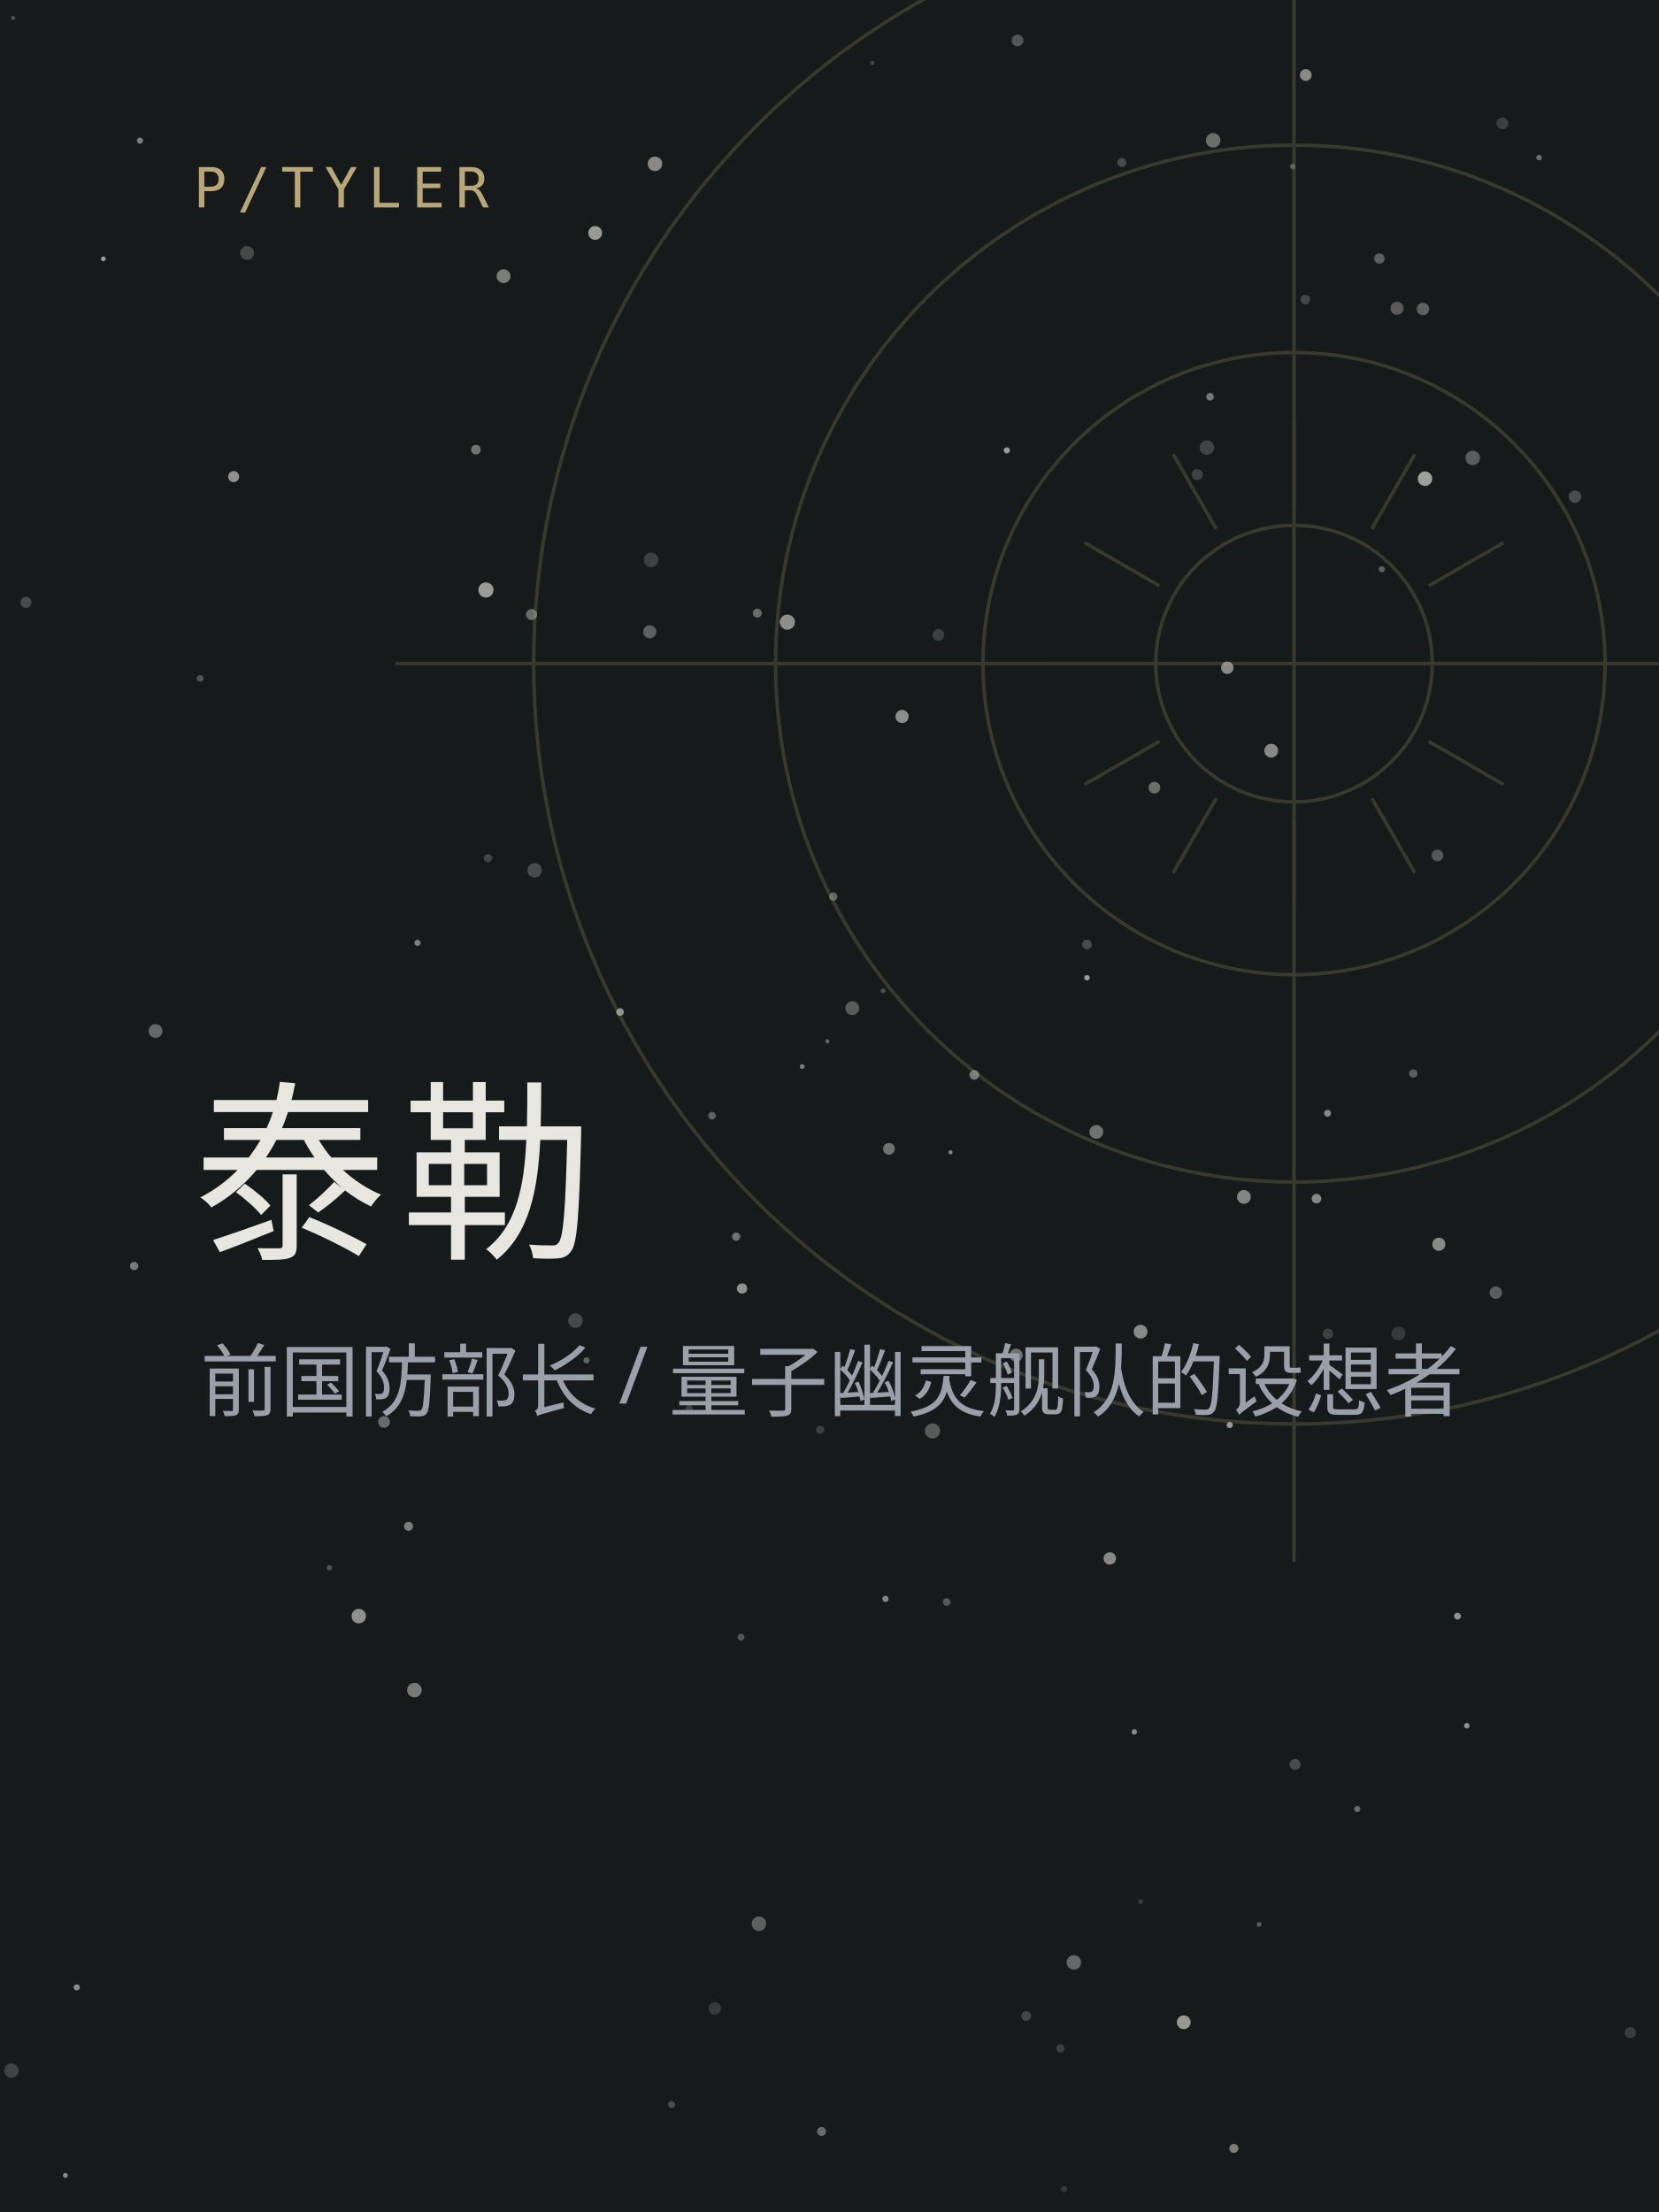
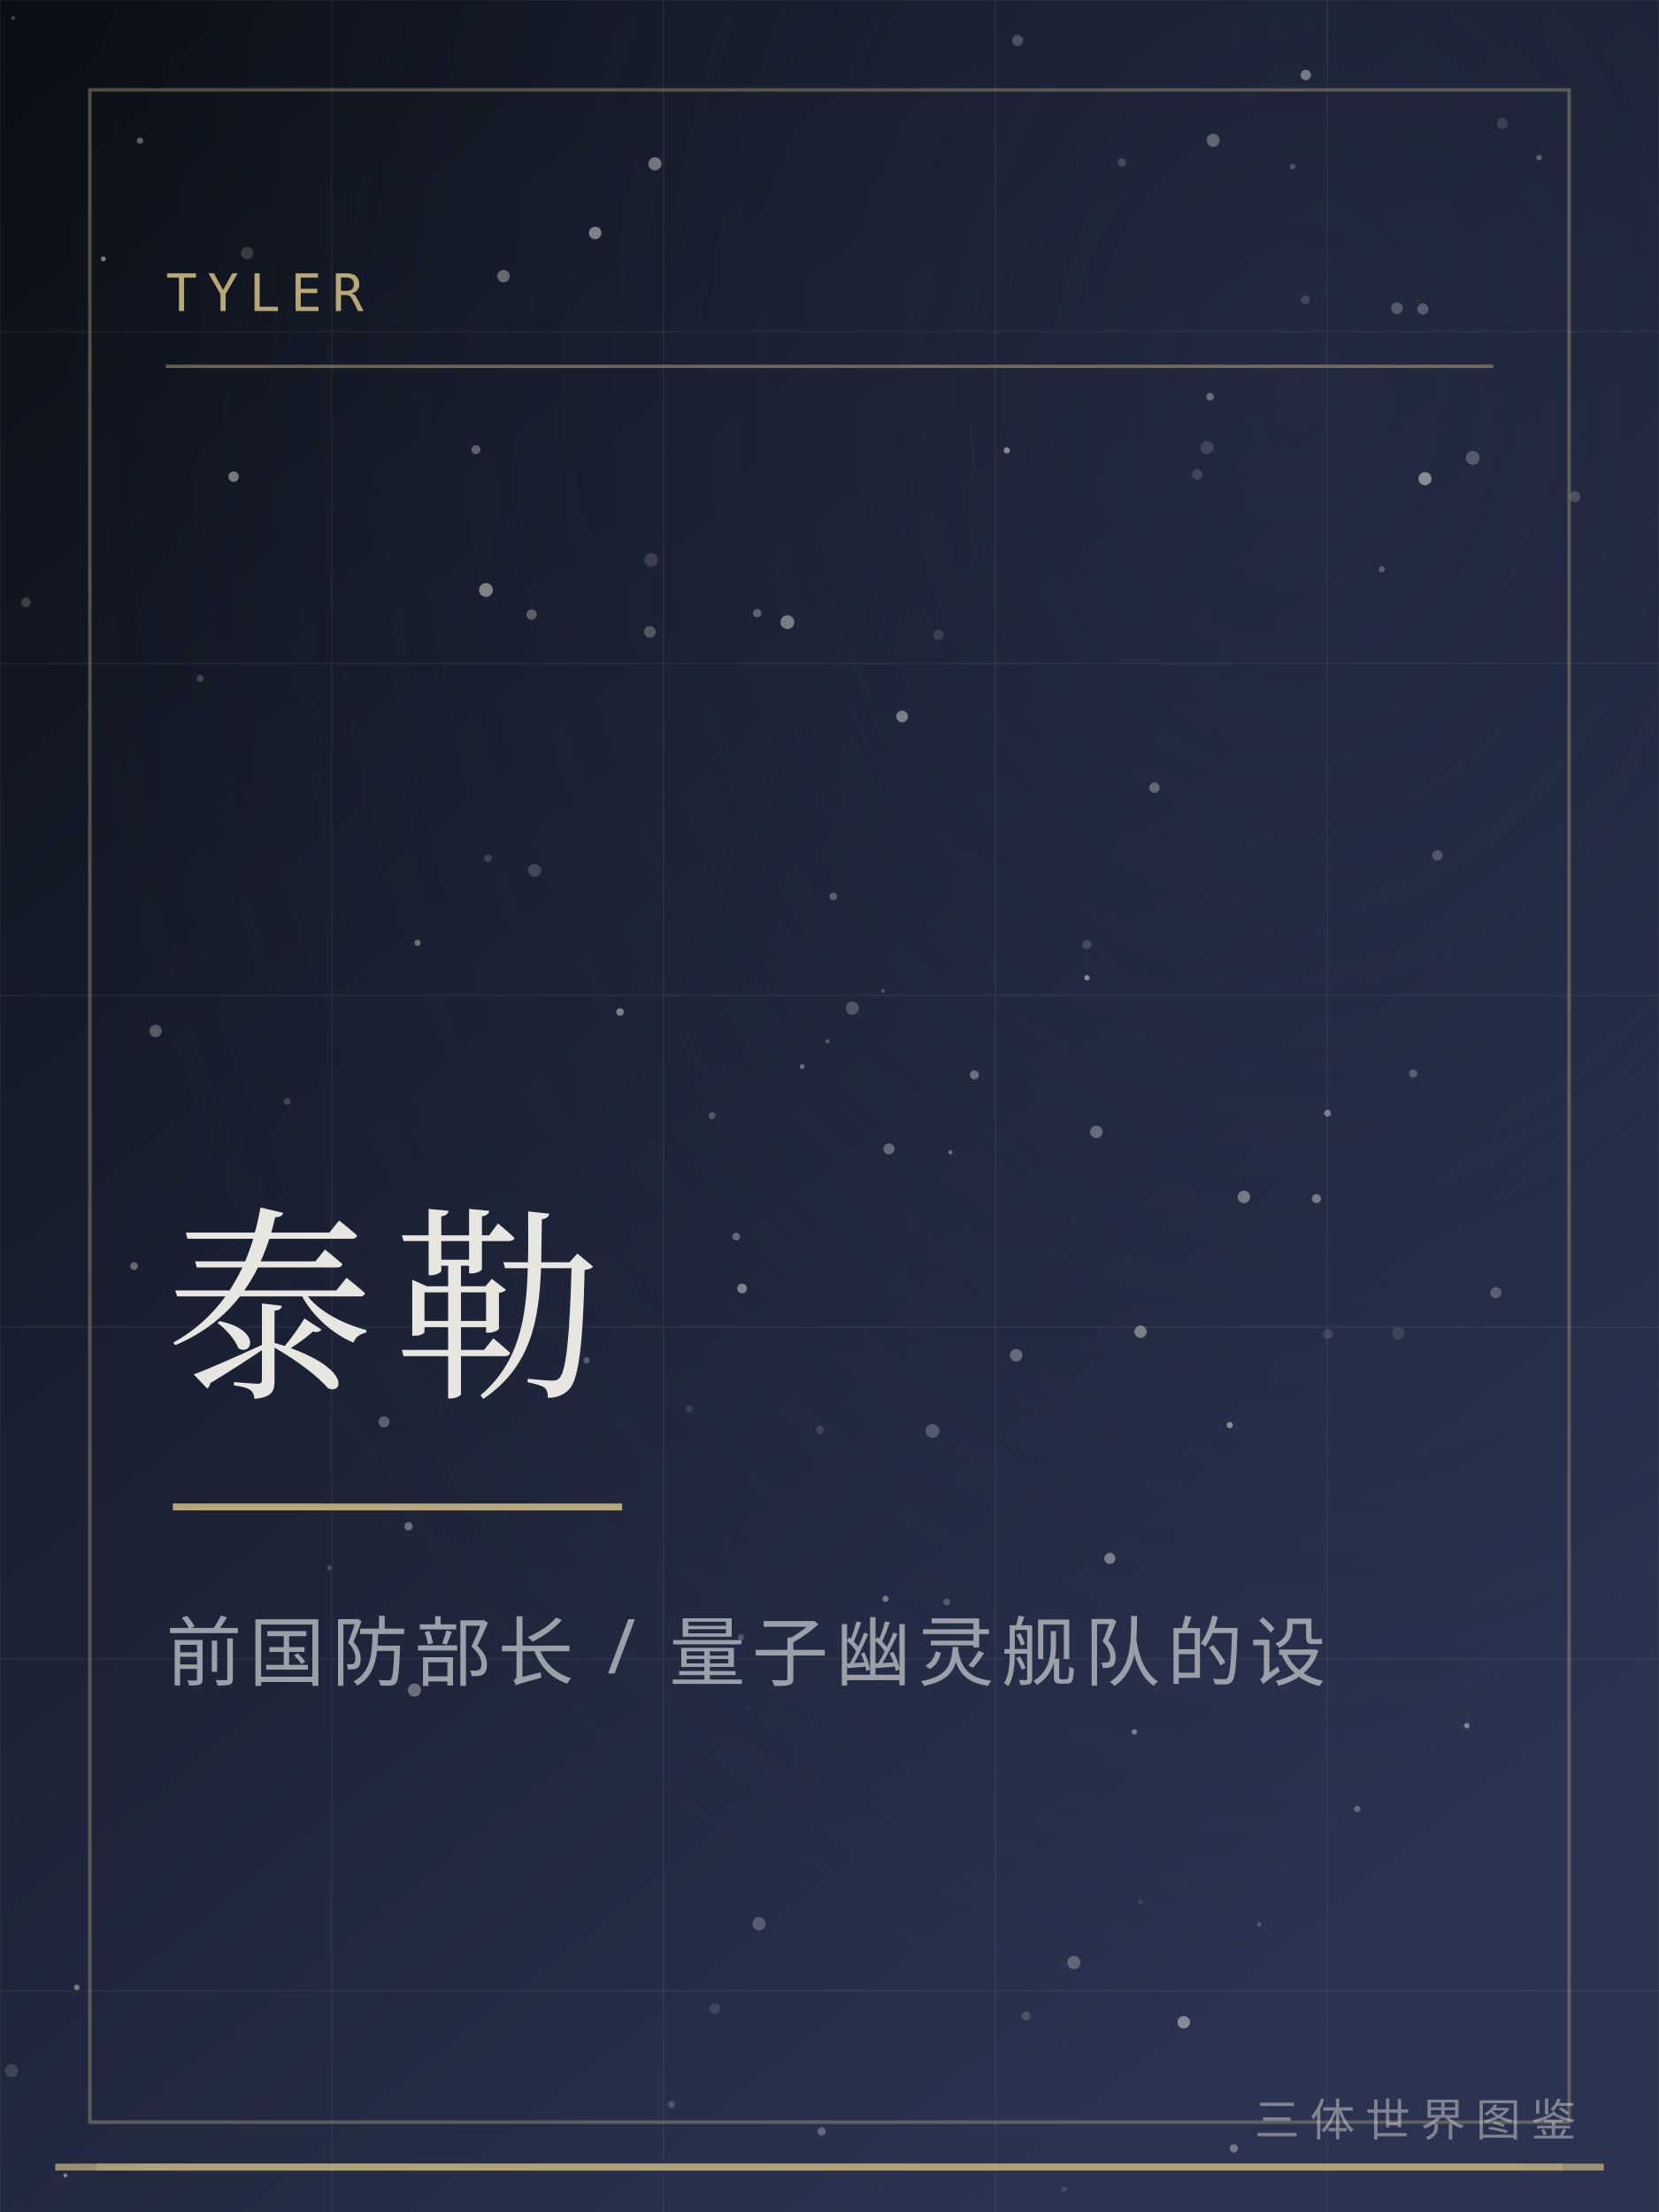
<svg xmlns="http://www.w3.org/2000/svg" width="480" height="640" viewBox="0 0 480 640">
-   <rect width="480" height="640" fill="#0a0e14" />
-   <rect width="480" height="640" fill="#b8a877" opacity="0.08" />
-   <circle cx="294.0" cy="392.1" r="1.9" fill="#e8e6e1" opacity="0.43" />
-   <circle cx="246.6" cy="291.7" r="2.0" fill="#e8e6e1" opacity="0.32" />
-   <circle cx="227.8" cy="180.0" r="2.2" fill="#e8e6e1" opacity="0.57" />
-   <circle cx="172.2" cy="67.4" r="2.0" fill="#e8e6e1" opacity="0.62" />
-   <circle cx="281.9" cy="311.0" r="1.4" fill="#e8e6e1" opacity="0.47" />
-   <circle cx="271.5" cy="183.7" r="1.7" fill="#e8e6e1" opacity="0.18" />
-   <circle cx="199.4" cy="407.6" r="1.1" fill="#e8e6e1" opacity="0.18" />
-   <circle cx="374.0" cy="48.2" r="0.8" fill="#e8e6e1" opacity="0.30" />
-   <circle cx="317.2" cy="327.5" r="2.0" fill="#e8e6e1" opacity="0.43" />
-   <circle cx="364.3" cy="556.8" r="0.7" fill="#e8e6e1" opacity="0.31" />
-   <circle cx="392.7" cy="523.4" r="0.9" fill="#e8e6e1" opacity="0.40" />
-   <circle cx="255.5" cy="286.7" r="0.7" fill="#e8e6e1" opacity="0.26" />
-   <circle cx="206.8" cy="581.1" r="1.8" fill="#e8e6e1" opacity="0.16" />
-   <circle cx="432.8" cy="374.0" r="1.8" fill="#e8e6e1" opacity="0.33" />
-   <circle cx="310.7" cy="567.8" r="2.1" fill="#e8e6e1" opacity="0.38" />
-   <circle cx="188.0" cy="182.8" r="1.9" fill="#e8e6e1" opacity="0.34" />
-   <circle cx="120.8" cy="272.8" r="0.9" fill="#e8e6e1" opacity="0.49" />
-   <circle cx="294.4" cy="11.7" r="1.7" fill="#e8e6e1" opacity="0.30" />
-   <circle cx="351.0" cy="40.6" r="2.1" fill="#e8e6e1" opacity="0.41" />
-   <circle cx="118.2" cy="441.6" r="1.3" fill="#e8e6e1" opacity="0.49" />
-   <circle cx="7.5" cy="174.3" r="1.6" fill="#e8e6e1" opacity="0.24" />
-   <circle cx="83.1" cy="318.7" r="1.1" fill="#e8e6e1" opacity="0.23" />
-   <circle cx="57.9" cy="196.3" r="1.0" fill="#e8e6e1" opacity="0.27" />
-   <circle cx="213.0" cy="357.8" r="1.2" fill="#e8e6e1" opacity="0.43" />
-   <circle cx="22.2" cy="575.0" r="0.9" fill="#e8e6e1" opacity="0.56" />
-   <circle cx="38.8" cy="366.3" r="1.2" fill="#e8e6e1" opacity="0.47" />
-   <circle cx="214.7" cy="372.8" r="1.5" fill="#e8e6e1" opacity="0.58" />
-   <circle cx="154.7" cy="251.8" r="2.1" fill="#e8e6e1" opacity="0.24" />
-   <circle cx="269.8" cy="414.0" r="2.2" fill="#e8e6e1" opacity="0.32" />
-   <circle cx="415.9" cy="247.5" r="1.7" fill="#e8e6e1" opacity="0.30" />
-   <circle cx="404.2" cy="89.2" r="1.9" fill="#e8e6e1" opacity="0.32" />
-   <circle cx="350.1" cy="114.8" r="1.1" fill="#e8e6e1" opacity="0.45" />
-   <circle cx="71.5" cy="73.2" r="2.0" fill="#e8e6e1" opacity="0.23" />
-   <circle cx="169.7" cy="393.6" r="0.9" fill="#e8e6e1" opacity="0.36" />
-   <circle cx="257.2" cy="332.4" r="1.7" fill="#e8e6e1" opacity="0.43" />
-   <circle cx="324.6" cy="47.0" r="1.3" fill="#e8e6e1" opacity="0.24" />
-   <circle cx="119.9" cy="489.0" r="2.1" fill="#e8e6e1" opacity="0.47" />
-   <circle cx="384.2" cy="385.9" r="1.5" fill="#e8e6e1" opacity="0.19" />
-   <circle cx="45.0" cy="298.3" r="2.0" fill="#e8e6e1" opacity="0.38" />
-   <circle cx="359.9" cy="346.3" r="2.0" fill="#e8e6e1" opacity="0.52" />
-   <circle cx="145.7" cy="79.9" r="2.0" fill="#e8e6e1" opacity="0.48" />
-   <circle cx="377.8" cy="21.7" r="1.7" fill="#e8e6e1" opacity="0.55" />
-   <circle cx="18.9" cy="629.4" r="0.7" fill="#e8e6e1" opacity="0.56" />
-   <circle cx="342.5" cy="585.1" r="2.0" fill="#e8e6e1" opacity="0.61" />
-   <circle cx="137.7" cy="130.1" r="1.4" fill="#e8e6e1" opacity="0.44" />
-   <circle cx="232.1" cy="308.6" r="0.7" fill="#e8e6e1" opacity="0.48" />
-   <circle cx="357.0" cy="621.6" r="1.3" fill="#e8e6e1" opacity="0.49" />
-   <circle cx="399.8" cy="164.7" r="0.9" fill="#e8e6e1" opacity="0.35" />
-   <circle cx="412.3" cy="138.5" r="2.1" fill="#e8e6e1" opacity="0.65" />
-   <circle cx="307.9" cy="633.4" r="0.9" fill="#e8e6e1" opacity="0.16" />
-   <circle cx="214.4" cy="473.7" r="1.0" fill="#e8e6e1" opacity="0.30" />
-   <circle cx="140.6" cy="170.7" r="2.2" fill="#e8e6e1" opacity="0.62" />
-   <circle cx="291.3" cy="130.3" r="0.9" fill="#e8e6e1" opacity="0.64" />
-   <circle cx="95.3" cy="453.6" r="0.8" fill="#e8e6e1" opacity="0.28" />
-   <circle cx="153.8" cy="177.8" r="1.6" fill="#e8e6e1" opacity="0.40" />
-   <circle cx="321.1" cy="450.9" r="1.8" fill="#e8e6e1" opacity="0.54" />
-   <circle cx="3.8" cy="5.2" r="0.6" fill="#e8e6e1" opacity="0.28" />
-   <circle cx="189.5" cy="47.4" r="2.1" fill="#e8e6e1" opacity="0.54" />
-   <circle cx="67.6" cy="137.9" r="1.6" fill="#e8e6e1" opacity="0.58" />
-   <circle cx="426.1" cy="132.5" r="2.1" fill="#e8e6e1" opacity="0.33" />
-   <circle cx="330.0" cy="385.3" r="2.0" fill="#e8e6e1" opacity="0.55" />
-   <circle cx="334.0" cy="227.9" r="1.7" fill="#e8e6e1" opacity="0.41" />
-   <circle cx="330.0" cy="550.2" r="0.7" fill="#e8e6e1" opacity="0.16" />
-   <circle cx="219.1" cy="177.4" r="1.3" fill="#e8e6e1" opacity="0.40" />
-   <circle cx="3.3" cy="599.1" r="2.1" fill="#e8e6e1" opacity="0.20" />
-   <circle cx="349.2" cy="129.5" r="2.1" fill="#e8e6e1" opacity="0.20" />
-   <circle cx="40.5" cy="40.7" r="0.9" fill="#e8e6e1" opacity="0.48" />
-   <circle cx="179.4" cy="292.8" r="1.1" fill="#e8e6e1" opacity="0.59" />
-   <circle cx="219.6" cy="556.6" r="2.1" fill="#e8e6e1" opacity="0.34" />
-   <circle cx="29.9" cy="74.9" r="0.7" fill="#e8e6e1" opacity="0.62" />
-   <circle cx="455.7" cy="143.7" r="1.8" fill="#e8e6e1" opacity="0.25" />
-   <circle cx="355.8" cy="412.3" r="0.9" fill="#e8e6e1" opacity="0.63" />
-   <circle cx="404.6" cy="385.8" r="2.0" fill="#e8e6e1" opacity="0.16" />
-   <circle cx="206.0" cy="322.8" r="1.1" fill="#e8e6e1" opacity="0.34" />
-   <circle cx="261.0" cy="207.3" r="1.9" fill="#e8e6e1" opacity="0.57" />
-   <circle cx="314.5" cy="282.9" r="0.8" fill="#e8e6e1" opacity="0.63" />
-   <circle cx="237.7" cy="616.7" r="1.3" fill="#e8e6e1" opacity="0.39" />
-   <circle cx="296.9" cy="583.3" r="1.4" fill="#e8e6e1" opacity="0.22" />
-   <circle cx="411.7" cy="89.4" r="1.8" fill="#e8e6e1" opacity="0.34" />
-   <circle cx="328.2" cy="501.1" r="0.8" fill="#e8e6e1" opacity="0.54" />
-   <circle cx="424.4" cy="499.3" r="0.8" fill="#e8e6e1" opacity="0.58" />
-   <circle cx="166.5" cy="382.1" r="2.1" fill="#e8e6e1" opacity="0.23" />
-   <circle cx="346.4" cy="137.3" r="1.6" fill="#e8e6e1" opacity="0.20" />
-   <circle cx="384.1" cy="322.1" r="1.0" fill="#e8e6e1" opacity="0.54" />
-   <circle cx="188.4" cy="162.0" r="2.1" fill="#e8e6e1" opacity="0.19" />
-   <circle cx="141.2" cy="248.3" r="1.2" fill="#e8e6e1" opacity="0.21" />
-   <circle cx="408.9" cy="310.6" r="1.2" fill="#e8e6e1" opacity="0.34" />
-   <circle cx="273.9" cy="463.5" r="1.1" fill="#e8e6e1" opacity="0.31" />
-   <circle cx="377.7" cy="86.7" r="1.4" fill="#e8e6e1" opacity="0.22" />
-   <circle cx="241.1" cy="259.4" r="1.2" fill="#e8e6e1" opacity="0.37" />
-   <circle cx="237.3" cy="413.7" r="1.2" fill="#e8e6e1" opacity="0.18" />
-   <circle cx="445.3" cy="45.6" r="0.8" fill="#e8e6e1" opacity="0.41" />
-   <circle cx="256.2" cy="462.6" r="0.9" fill="#e8e6e1" opacity="0.54" />
-   <circle cx="239.4" cy="301.3" r="0.6" fill="#e8e6e1" opacity="0.37" />
-   <circle cx="275.0" cy="333.4" r="0.6" fill="#e8e6e1" opacity="0.51" />
-   <circle cx="380.9" cy="346.8" r="1.4" fill="#e8e6e1" opacity="0.53" />
-   <circle cx="194.3" cy="608.9" r="1.0" fill="#e8e6e1" opacity="0.26" />
-   <circle cx="111.1" cy="411.4" r="1.7" fill="#e8e6e1" opacity="0.39" />
-   <circle cx="434.7" cy="35.7" r="1.7" fill="#e8e6e1" opacity="0.18" />
-   <circle cx="314.5" cy="273.3" r="1.4" fill="#e8e6e1" opacity="0.24" />
-   <circle cx="374.7" cy="510.5" r="1.6" fill="#e8e6e1" opacity="0.24" />
-   <circle cx="421.7" cy="467.6" r="1.0" fill="#e8e6e1" opacity="0.58" />
-   <circle cx="399.1" cy="74.8" r="1.5" fill="#e8e6e1" opacity="0.34" />
-   <circle cx="367.8" cy="217.2" r="2.0" fill="#e8e6e1" opacity="0.54" />
-   <circle cx="355.1" cy="193.2" r="1.8" fill="#e8e6e1" opacity="0.55" />
-   <circle cx="252.4" cy="18.2" r="0.6" fill="#e8e6e1" opacity="0.23" />
-   <circle cx="471.7" cy="588.1" r="1.6" fill="#e8e6e1" opacity="0.17" />
-   <circle cx="306.8" cy="592.7" r="1.2" fill="#e8e6e1" opacity="0.18" />
-   <circle cx="103.8" cy="467.6" r="2.1" fill="#e8e6e1" opacity="0.58" />
-   <circle cx="416.3" cy="360.0" r="1.9" fill="#e8e6e1" opacity="0.55" />
-   <text x="56" y="60" font-family="'SFMono-Regular','Menlo',monospace" font-size="16" fill="#b8a877" letter-spacing="3">P/TYLER</text>
-   <g opacity="0.22" stroke="#b8a877" fill="none">
-     <circle cx="374.4" cy="192" r="40" />
-     <circle cx="374.4" cy="192" r="90" />
-     <circle cx="374.4" cy="192" r="150" />
-     <circle cx="374.4" cy="192" r="220" />
-     <line x1="114.4" y1="192" x2="634.4" y2="192" />
-     <line x1="374.4" y1="-68" x2="374.4" y2="452" />
-     <line x1="419.4" y1="192" x2="444.4" y2="192" />
-     <line x1="413.371" y1="214.5" x2="435.022" y2="227" />
-     <line x1="396.9" y1="230.971" x2="409.4" y2="252.622" />
-     <line x1="374.4" y1="237" x2="374.4" y2="262" />
-     <line x1="351.9" y1="230.971" x2="339.4" y2="252.622" />
-     <line x1="335.429" y1="214.5" x2="313.778" y2="227" />
-     <line x1="329.4" y1="192" x2="304.4" y2="192" />
-     <line x1="335.429" y1="169.5" x2="313.778" y2="157" />
-     <line x1="351.9" y1="153.029" x2="339.4" y2="131.378" />
-     <line x1="374.4" y1="147" x2="374.4" y2="122" />
-     <line x1="396.9" y1="153.029" x2="409.4" y2="131.378" />
-     <line x1="413.371" y1="169.5" x2="435.022" y2="157" />
+   <defs>
+     <linearGradient id="bg" x1="0" y1="0" x2="0.6" y2="1">
+       <stop offset="0" stop-color="#0a0e14" />
+       <stop offset="1" stop-color="#2a3350" />
+     </linearGradient>
+     <radialGradient id="glow" cx="0.78" cy="0.18" r="0.75">
+       <stop offset="0" stop-color="#2a3350" stop-opacity="0.5" />
+       <stop offset="1" stop-color="#2a3350" stop-opacity="0" />
+     </radialGradient>
+   </defs>
+   <rect width="480" height="640" fill="url(#bg)" />
+   <rect width="480" height="640" fill="url(#glow)" />
+   <circle cx="294.0" cy="392.1" r="1.8" fill="#e8e6e1" opacity="0.35" />
+   <circle cx="246.6" cy="291.7" r="1.9" fill="#e8e6e1" opacity="0.25" />
+   <circle cx="227.8" cy="180.0" r="2.0" fill="#e8e6e1" opacity="0.46" />
+   <circle cx="172.2" cy="67.4" r="1.8" fill="#e8e6e1" opacity="0.50" />
+   <circle cx="281.9" cy="311.0" r="1.3" fill="#e8e6e1" opacity="0.37" />
+   <circle cx="271.5" cy="183.7" r="1.5" fill="#e8e6e1" opacity="0.14" />
+   <circle cx="199.4" cy="407.6" r="1.0" fill="#e8e6e1" opacity="0.14" />
+   <circle cx="374.0" cy="48.2" r="0.8" fill="#e8e6e1" opacity="0.24" />
+   <circle cx="317.2" cy="327.5" r="1.8" fill="#e8e6e1" opacity="0.35" />
+   <circle cx="364.3" cy="556.8" r="0.6" fill="#e8e6e1" opacity="0.25" />
+   <circle cx="392.7" cy="523.4" r="0.9" fill="#e8e6e1" opacity="0.32" />
+   <circle cx="255.5" cy="286.7" r="0.6" fill="#e8e6e1" opacity="0.21" />
+   <circle cx="206.8" cy="581.1" r="1.6" fill="#e8e6e1" opacity="0.13" />
+   <circle cx="432.8" cy="374.0" r="1.6" fill="#e8e6e1" opacity="0.27" />
+   <circle cx="310.7" cy="567.8" r="1.9" fill="#e8e6e1" opacity="0.30" />
+   <circle cx="188.0" cy="182.8" r="1.7" fill="#e8e6e1" opacity="0.27" />
+   <circle cx="120.8" cy="272.8" r="0.9" fill="#e8e6e1" opacity="0.39" />
+   <circle cx="294.4" cy="11.7" r="1.6" fill="#e8e6e1" opacity="0.24" />
+   <circle cx="351.0" cy="40.6" r="1.9" fill="#e8e6e1" opacity="0.33" />
+   <circle cx="118.2" cy="441.6" r="1.2" fill="#e8e6e1" opacity="0.39" />
+   <circle cx="7.5" cy="174.3" r="1.4" fill="#e8e6e1" opacity="0.19" />
+   <circle cx="83.1" cy="318.7" r="1.0" fill="#e8e6e1" opacity="0.18" />
+   <circle cx="57.9" cy="196.3" r="1.0" fill="#e8e6e1" opacity="0.22" />
+   <circle cx="213.0" cy="357.8" r="1.1" fill="#e8e6e1" opacity="0.35" />
+   <circle cx="22.2" cy="575.0" r="0.8" fill="#e8e6e1" opacity="0.45" />
+   <circle cx="38.8" cy="366.3" r="1.1" fill="#e8e6e1" opacity="0.38" />
+   <circle cx="214.7" cy="372.8" r="1.4" fill="#e8e6e1" opacity="0.47" />
+   <circle cx="154.7" cy="251.8" r="1.9" fill="#e8e6e1" opacity="0.19" />
+   <circle cx="269.8" cy="414.0" r="2.0" fill="#e8e6e1" opacity="0.26" />
+   <circle cx="415.9" cy="247.5" r="1.5" fill="#e8e6e1" opacity="0.24" />
+   <circle cx="404.2" cy="89.2" r="1.7" fill="#e8e6e1" opacity="0.26" />
+   <circle cx="350.1" cy="114.8" r="1.1" fill="#e8e6e1" opacity="0.36" />
+   <circle cx="71.5" cy="73.2" r="1.8" fill="#e8e6e1" opacity="0.18" />
+   <circle cx="169.7" cy="393.6" r="0.9" fill="#e8e6e1" opacity="0.29" />
+   <circle cx="257.2" cy="332.4" r="1.6" fill="#e8e6e1" opacity="0.35" />
+   <circle cx="324.6" cy="47.0" r="1.2" fill="#e8e6e1" opacity="0.19" />
+   <circle cx="119.9" cy="489.0" r="1.9" fill="#e8e6e1" opacity="0.38" />
+   <circle cx="384.2" cy="385.9" r="1.4" fill="#e8e6e1" opacity="0.15" />
+   <circle cx="45.0" cy="298.3" r="1.8" fill="#e8e6e1" opacity="0.31" />
+   <circle cx="359.9" cy="346.3" r="1.8" fill="#e8e6e1" opacity="0.42" />
+   <circle cx="145.7" cy="79.9" r="1.8" fill="#e8e6e1" opacity="0.38" />
+   <circle cx="377.8" cy="21.7" r="1.5" fill="#e8e6e1" opacity="0.44" />
+   <circle cx="18.9" cy="629.4" r="0.6" fill="#e8e6e1" opacity="0.45" />
+   <circle cx="342.5" cy="585.1" r="1.8" fill="#e8e6e1" opacity="0.49" />
+   <circle cx="137.7" cy="130.1" r="1.3" fill="#e8e6e1" opacity="0.35" />
+   <circle cx="232.1" cy="308.6" r="0.7" fill="#e8e6e1" opacity="0.38" />
+   <circle cx="357.0" cy="621.6" r="1.2" fill="#e8e6e1" opacity="0.39" />
+   <circle cx="399.8" cy="164.7" r="0.9" fill="#e8e6e1" opacity="0.28" />
+   <circle cx="412.3" cy="138.5" r="1.9" fill="#e8e6e1" opacity="0.52" />
+   <circle cx="307.9" cy="633.4" r="0.8" fill="#e8e6e1" opacity="0.13" />
+   <circle cx="214.4" cy="473.7" r="0.9" fill="#e8e6e1" opacity="0.24" />
+   <circle cx="140.6" cy="170.7" r="2.0" fill="#e8e6e1" opacity="0.50" />
+   <circle cx="291.3" cy="130.3" r="0.9" fill="#e8e6e1" opacity="0.51" />
+   <circle cx="95.3" cy="453.6" r="0.7" fill="#e8e6e1" opacity="0.23" />
+   <circle cx="153.8" cy="177.8" r="1.5" fill="#e8e6e1" opacity="0.32" />
+   <circle cx="321.1" cy="450.9" r="1.6" fill="#e8e6e1" opacity="0.44" />
+   <circle cx="3.8" cy="5.2" r="0.6" fill="#e8e6e1" opacity="0.23" />
+   <circle cx="189.5" cy="47.4" r="1.9" fill="#e8e6e1" opacity="0.44" />
+   <circle cx="67.6" cy="137.9" r="1.5" fill="#e8e6e1" opacity="0.47" />
+   <circle cx="426.1" cy="132.5" r="2.0" fill="#e8e6e1" opacity="0.26" />
+   <circle cx="330.0" cy="385.3" r="1.8" fill="#e8e6e1" opacity="0.44" />
+   <circle cx="334.0" cy="227.9" r="1.5" fill="#e8e6e1" opacity="0.33" />
+   <circle cx="330.0" cy="550.2" r="0.6" fill="#e8e6e1" opacity="0.13" />
+   <circle cx="219.1" cy="177.4" r="1.2" fill="#e8e6e1" opacity="0.32" />
+   <circle cx="3.3" cy="599.1" r="1.9" fill="#e8e6e1" opacity="0.16" />
+   <circle cx="349.2" cy="129.5" r="1.9" fill="#e8e6e1" opacity="0.16" />
+   <circle cx="40.5" cy="40.7" r="0.9" fill="#e8e6e1" opacity="0.38" />
+   <circle cx="179.4" cy="292.8" r="1.1" fill="#e8e6e1" opacity="0.47" />
+   <circle cx="219.6" cy="556.6" r="1.9" fill="#e8e6e1" opacity="0.27" />
+   <circle cx="29.9" cy="74.9" r="0.7" fill="#e8e6e1" opacity="0.50" />
+   <circle cx="455.7" cy="143.7" r="1.6" fill="#e8e6e1" opacity="0.20" />
+   <circle cx="355.8" cy="412.3" r="0.9" fill="#e8e6e1" opacity="0.51" />
+   <circle cx="404.6" cy="385.8" r="1.8" fill="#e8e6e1" opacity="0.12" />
+   <circle cx="206.0" cy="322.8" r="1.0" fill="#e8e6e1" opacity="0.27" />
+   <circle cx="261.0" cy="207.3" r="1.7" fill="#e8e6e1" opacity="0.46" />
+   <circle cx="314.5" cy="282.9" r="0.8" fill="#e8e6e1" opacity="0.50" />
+   <circle cx="237.7" cy="616.7" r="1.2" fill="#e8e6e1" opacity="0.31" />
+   <circle cx="296.9" cy="583.3" r="1.3" fill="#e8e6e1" opacity="0.18" />
+   <circle cx="411.7" cy="89.4" r="1.6" fill="#e8e6e1" opacity="0.28" />
+   <circle cx="328.2" cy="501.1" r="0.8" fill="#e8e6e1" opacity="0.44" />
+   <circle cx="424.4" cy="499.3" r="0.8" fill="#e8e6e1" opacity="0.46" />
+   <circle cx="166.5" cy="382.1" r="1.9" fill="#e8e6e1" opacity="0.19" />
+   <circle cx="346.4" cy="137.3" r="1.5" fill="#e8e6e1" opacity="0.16" />
+   <circle cx="384.1" cy="322.1" r="1.0" fill="#e8e6e1" opacity="0.43" />
+   <circle cx="188.4" cy="162.0" r="2.0" fill="#e8e6e1" opacity="0.15" />
+   <circle cx="141.2" cy="248.3" r="1.1" fill="#e8e6e1" opacity="0.17" />
+   <circle cx="408.9" cy="310.6" r="1.2" fill="#e8e6e1" opacity="0.27" />
+   <circle cx="273.9" cy="463.5" r="1.0" fill="#e8e6e1" opacity="0.25" />
+   <circle cx="377.7" cy="86.7" r="1.3" fill="#e8e6e1" opacity="0.17" />
+   <circle cx="241.1" cy="259.4" r="1.1" fill="#e8e6e1" opacity="0.30" />
+   <circle cx="237.3" cy="413.7" r="1.2" fill="#e8e6e1" opacity="0.15" />
+   <circle cx="445.3" cy="45.6" r="0.8" fill="#e8e6e1" opacity="0.33" />
+   <circle cx="256.2" cy="462.6" r="0.9" fill="#e8e6e1" opacity="0.43" />
+   <circle cx="239.4" cy="301.3" r="0.6" fill="#e8e6e1" opacity="0.30" />
+   <circle cx="275.0" cy="333.4" r="0.6" fill="#e8e6e1" opacity="0.40" />
+   <circle cx="380.9" cy="346.8" r="1.3" fill="#e8e6e1" opacity="0.42" />
+   <circle cx="194.3" cy="608.9" r="1.0" fill="#e8e6e1" opacity="0.21" />
+   <circle cx="111.1" cy="411.4" r="1.6" fill="#e8e6e1" opacity="0.31" />
+   <circle cx="434.7" cy="35.7" r="1.6" fill="#e8e6e1" opacity="0.14" />
+   <circle cx="314.5" cy="273.3" r="1.3" fill="#e8e6e1" opacity="0.19" />
+   <line x1="0" y1="0" x2="0" y2="640" stroke="#e8e6e1" stroke-width="0.5" opacity="0.05" />
+   <line x1="96" y1="0" x2="96" y2="640" stroke="#e8e6e1" stroke-width="0.5" opacity="0.05" />
+   <line x1="192" y1="0" x2="192" y2="640" stroke="#e8e6e1" stroke-width="0.5" opacity="0.05" />
+   <line x1="288" y1="0" x2="288" y2="640" stroke="#e8e6e1" stroke-width="0.5" opacity="0.05" />
+   <line x1="384" y1="0" x2="384" y2="640" stroke="#e8e6e1" stroke-width="0.5" opacity="0.05" />
+   <line x1="480" y1="0" x2="480" y2="640" stroke="#e8e6e1" stroke-width="0.5" opacity="0.05" />
+   <line x1="0" y1="0" x2="480" y2="0" stroke="#e8e6e1" stroke-width="0.5" opacity="0.05" />
+   <line x1="0" y1="96" x2="480" y2="96" stroke="#e8e6e1" stroke-width="0.5" opacity="0.05" />
+   <line x1="0" y1="192" x2="480" y2="192" stroke="#e8e6e1" stroke-width="0.5" opacity="0.05" />
+   <line x1="0" y1="288" x2="480" y2="288" stroke="#e8e6e1" stroke-width="0.5" opacity="0.05" />
+   <line x1="0" y1="384" x2="480" y2="384" stroke="#e8e6e1" stroke-width="0.5" opacity="0.05" />
+   <line x1="0" y1="480" x2="480" y2="480" stroke="#e8e6e1" stroke-width="0.5" opacity="0.05" />
+   <line x1="0" y1="576" x2="480" y2="576" stroke="#e8e6e1" stroke-width="0.5" opacity="0.05" />
+   <rect x="26" y="26" width="428" height="588" fill="none" stroke="#b8a877" stroke-width="1" opacity="0.4" />
+   <text x="48" y="90" font-family="'SFMono-Regular','Menlo','Consolas',monospace" font-size="15" fill="#b8a877" letter-spacing="3">TYLER</text>
+   <line x1="48" y1="106" x2="432" y2="106" stroke="#b8a877" stroke-width="1" opacity="0.5" />
+   <text x="48" y="400" font-family="'Noto Serif CJK SC','Songti SC','STSong','SimSun',serif" font-size="60" fill="#e8e6e1" letter-spacing="6">泰勒</text>
+   <line x1="50" y1="436" x2="180" y2="436" stroke="#b8a877" stroke-width="2" />
+   <text x="48" y="486" font-family="'PingFang SC','Hiragino Sans GB','Microsoft YaHei',sans-serif" font-size="22" fill="#9aa0a8" letter-spacing="2">前国防部长 / 量子幽灵舰队的设</text>
+   <text x="456" y="618" text-anchor="end" font-family="'SFMono-Regular','Menlo','Consolas',monospace" font-size="13" fill="#e8e6e1" opacity="0.45" letter-spacing="3">三体世界图鉴</text>
+   <g>
+     <rect x="16" y="626" width="448" height="2" fill="#b8a877" opacity="0.8" />
+     <rect x="28" y="626" width="424" height="2" fill="#b8a877" opacity="0.58" />
+     <rect x="40" y="626" width="400" height="2" fill="#b8a877" opacity="0.36" />
  </g>
-   <text x="56" y="360" font-family="'Noto Serif SC','Songti SC',serif" font-size="56" fill="#e8e6e1" letter-spacing="4">泰勒</text>
-   <text x="58" y="408" font-family="'PingFang SC','Microsoft YaHei',sans-serif" font-size="23" fill="#9aa0a8">前国防部长 / 量子幽灵舰队的设想者</text>
</svg>
